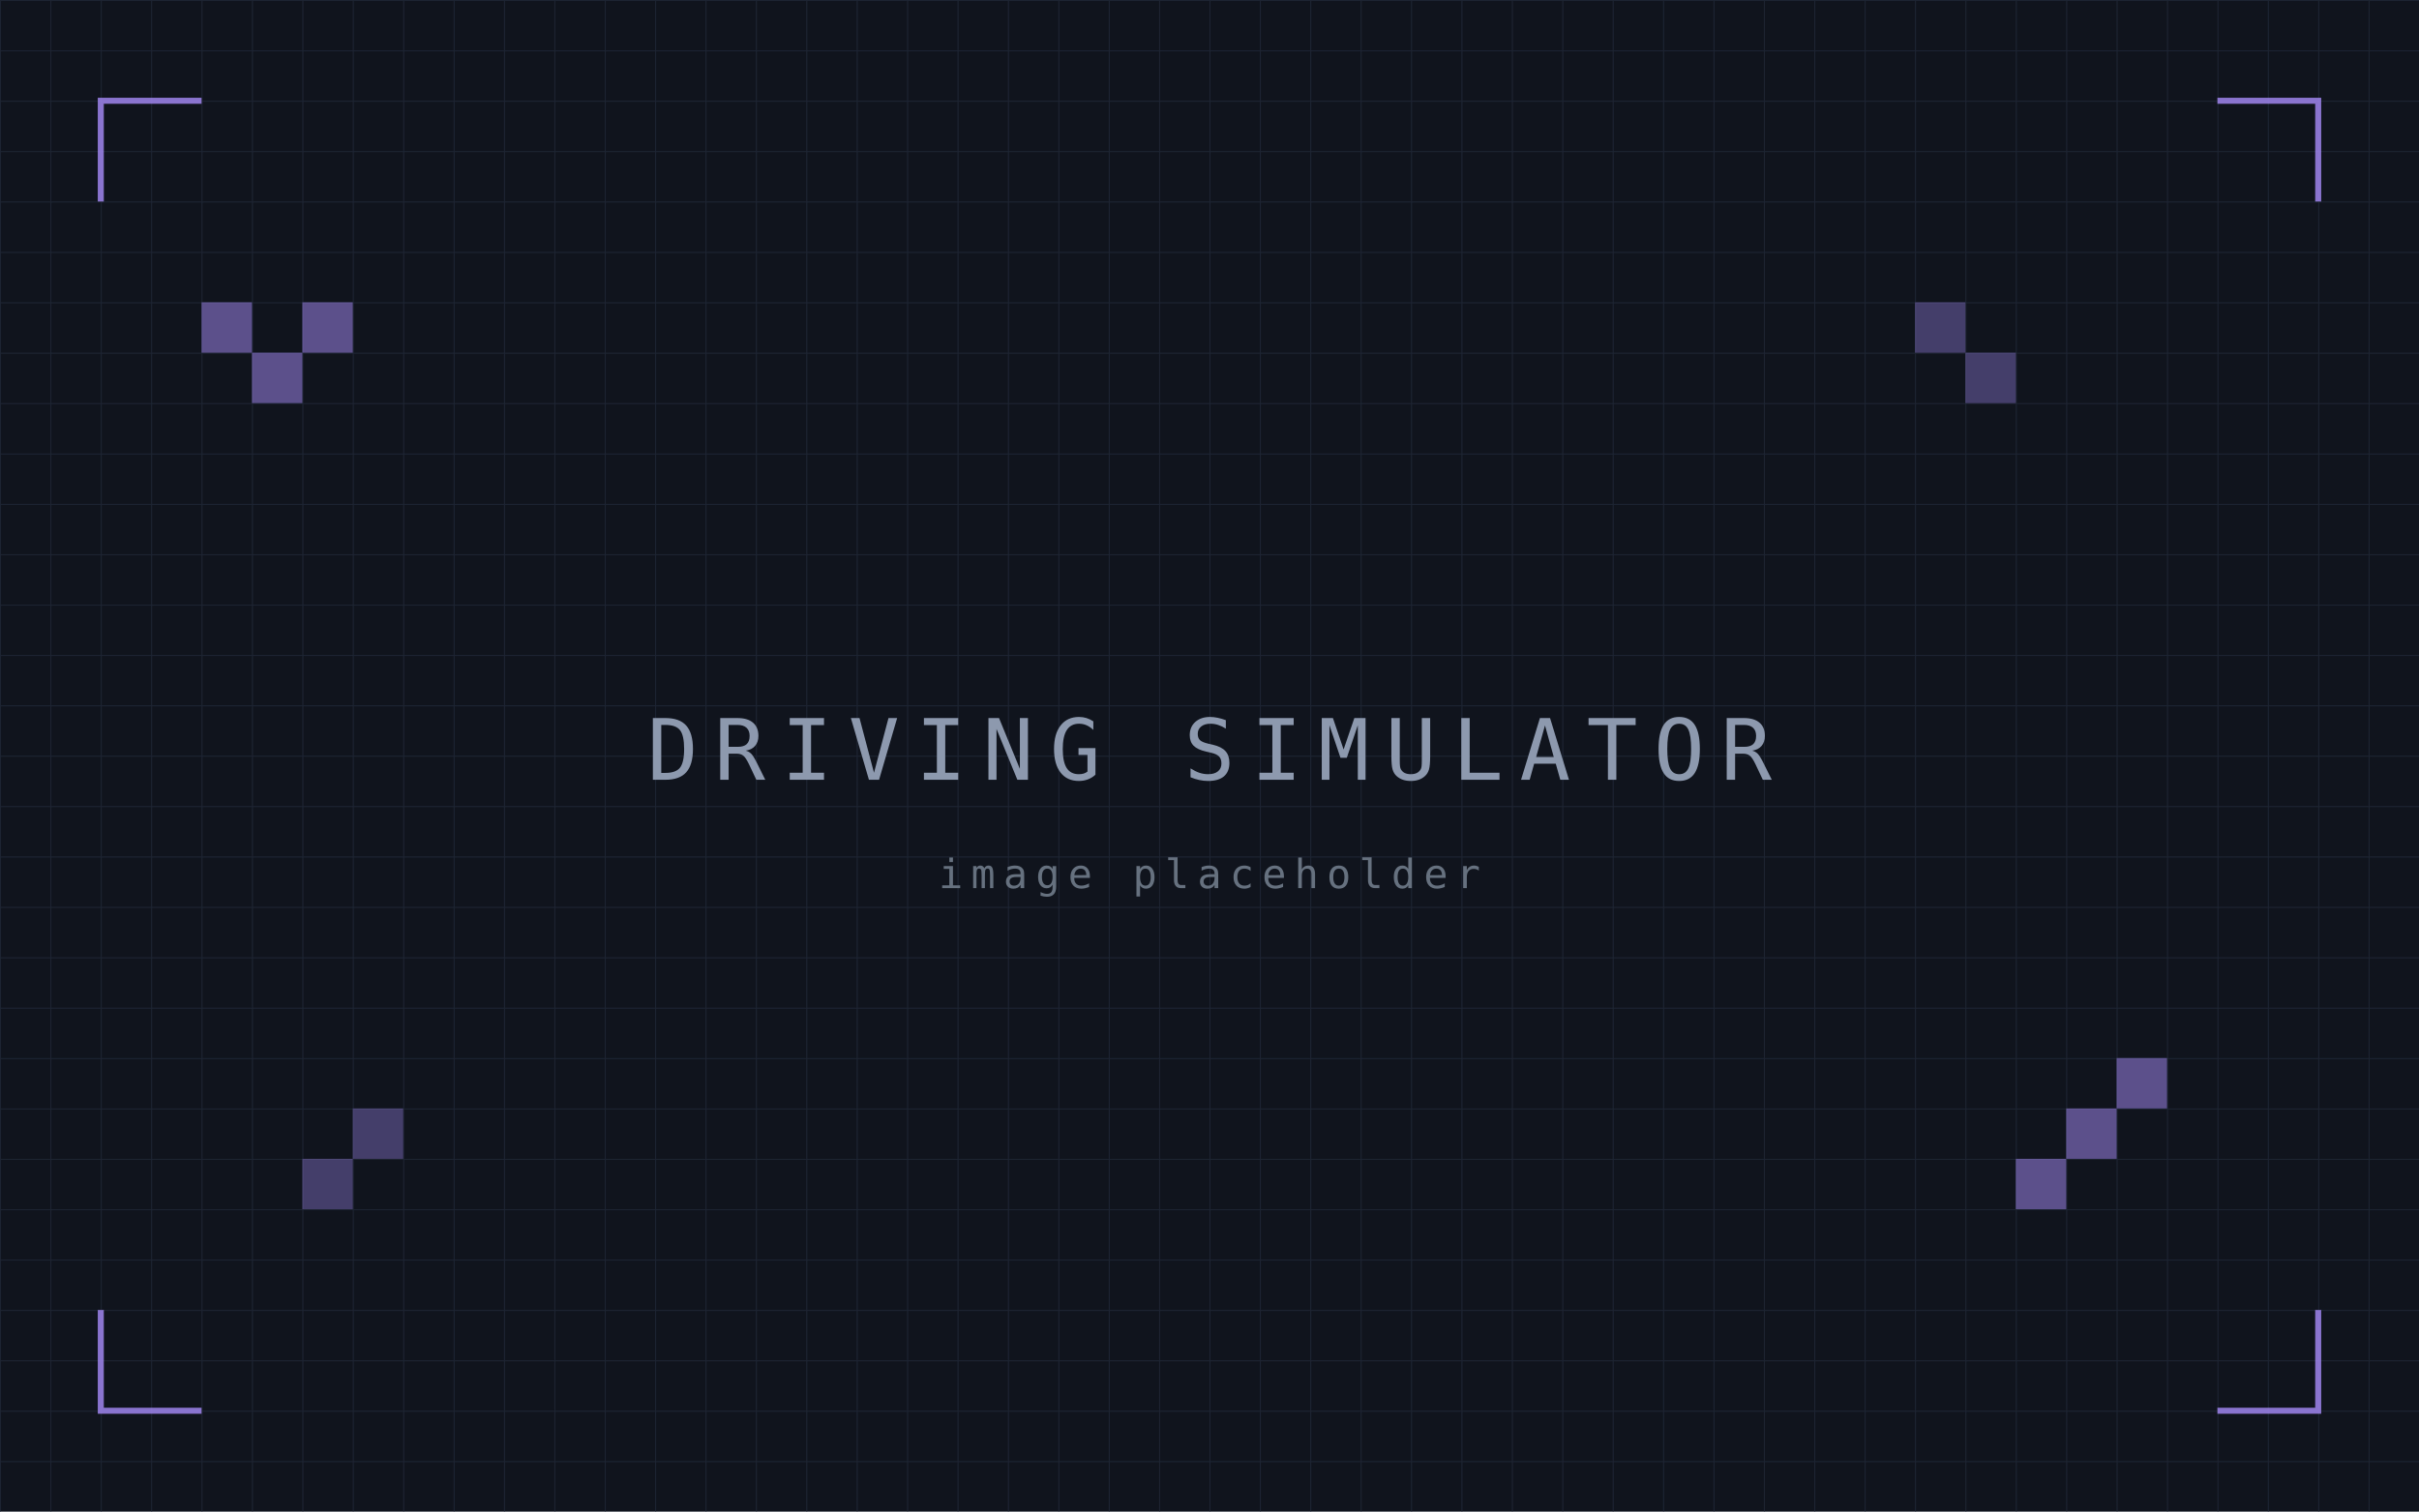
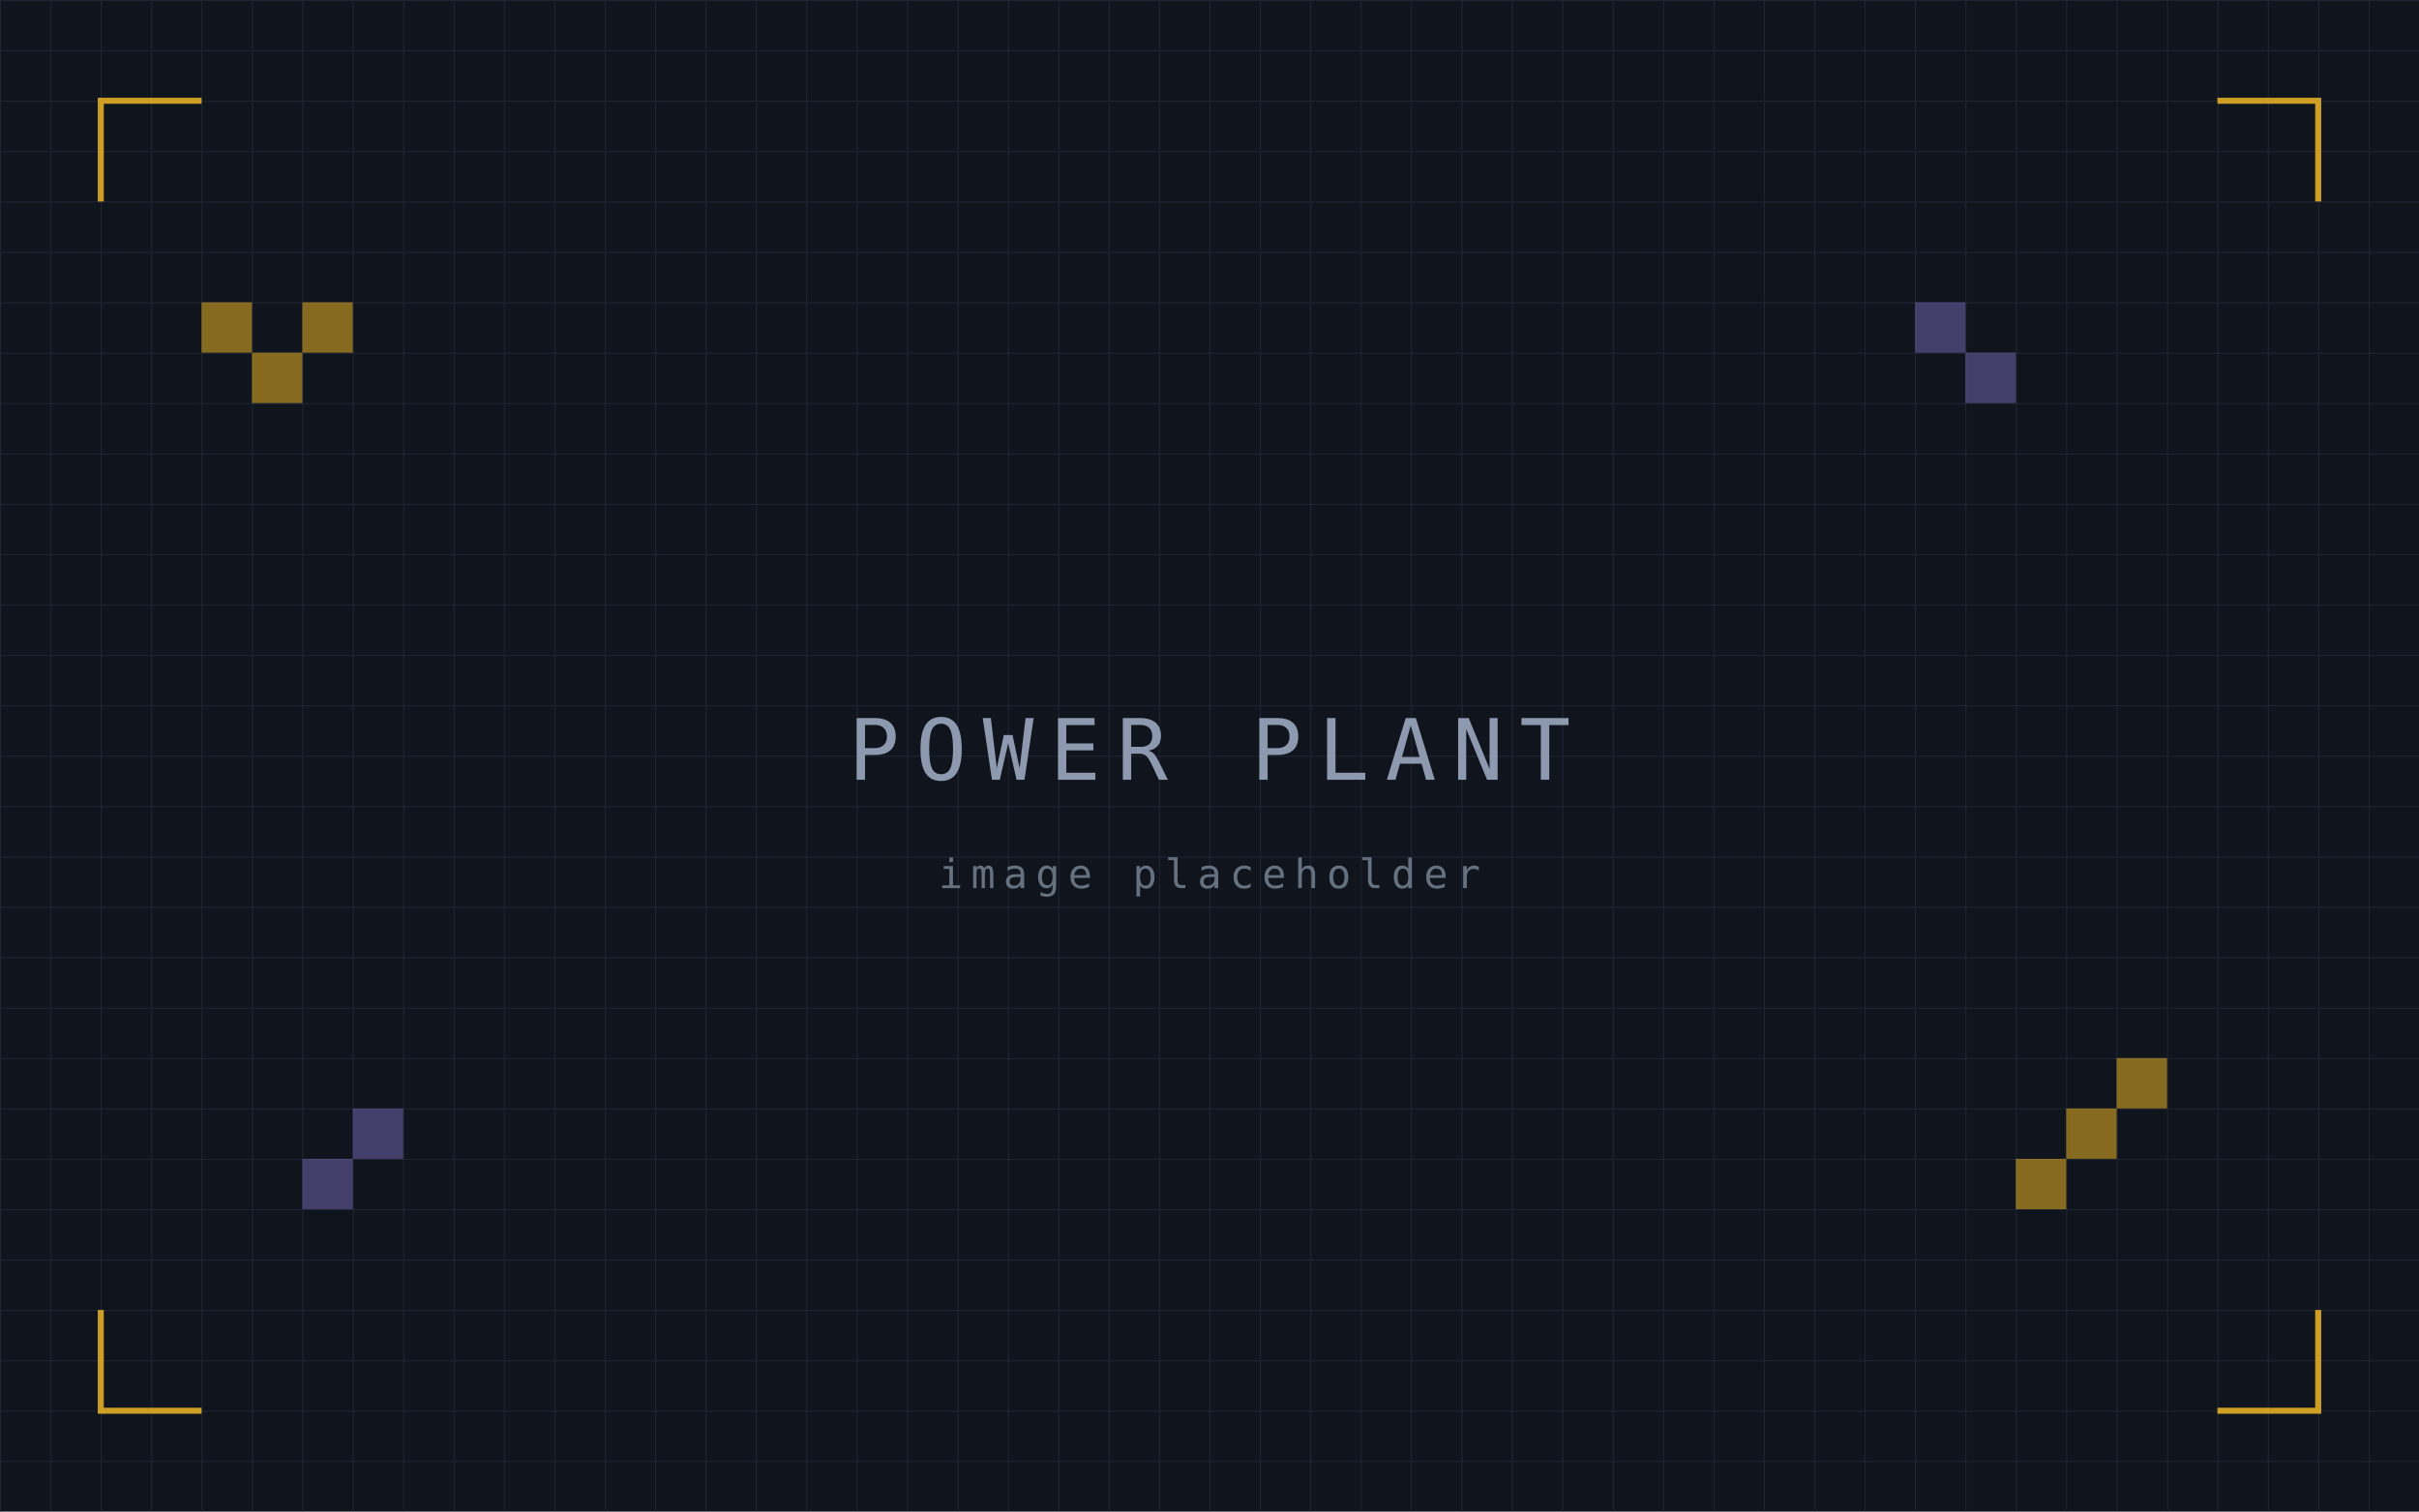
- <svg xmlns="http://www.w3.org/2000/svg" viewBox="0 0 1200 750" width="1200" height="750" role="img" aria-label="DRIVING SIMULATOR placeholder artwork">
+ <svg xmlns="http://www.w3.org/2000/svg" viewBox="0 0 1200 750" width="1200" height="750" role="img" aria-label="POWER PLANT placeholder artwork">
  <defs>
    <pattern id="p" width="25" height="25" patternUnits="userSpaceOnUse">
      <path d="M25 0H0V25" fill="none" stroke="#1D2432" stroke-width="1" />
    </pattern>
  </defs>
  <rect width="1200" height="750" fill="#10141D" />
  <rect width="1200" height="750" fill="url(#p)" />
-   <g fill="#A78BFA" opacity="0.5">
+   <g fill="#FBBF24" opacity="0.5">
    <rect x="100" y="150" width="25" height="25" />
    <rect x="125" y="175" width="25" height="25" />
    <rect x="150" y="150" width="25" height="25" />
    <rect x="1025" y="550" width="25" height="25" />
    <rect x="1050" y="525" width="25" height="25" />
    <rect x="1000" y="575" width="25" height="25" />
  </g>
  <g fill="#A78BFA" opacity="0.35">
    <rect x="950" y="150" width="25" height="25" />
    <rect x="975" y="175" width="25" height="25" />
    <rect x="150" y="575" width="25" height="25" />
    <rect x="175" y="550" width="25" height="25" />
  </g>
-   <g stroke="#A78BFA" stroke-width="3" fill="none" opacity="0.8">
+   <g stroke="#FBBF24" stroke-width="3" fill="none" opacity="0.8">
    <path d="M50 100V50h50" />
    <path d="M1100 50h50v50" />
    <path d="M1150 650v50h-50" />
    <path d="M100 700H50v-50" />
  </g>
-   <text x="600" y="375" fill="#8D99AE" font-family="ui-monospace,Menlo,Consolas,monospace" font-size="42" letter-spacing="8" text-anchor="middle" dominant-baseline="middle">DRIVING SIMULATOR</text>
+   <text x="600" y="375" fill="#8D99AE" font-family="ui-monospace,Menlo,Consolas,monospace" font-size="42" letter-spacing="8" text-anchor="middle" dominant-baseline="middle">POWER PLANT</text>
  <text x="600" y="435" fill="#66717F" font-family="ui-monospace,Menlo,Consolas,monospace" font-size="20" letter-spacing="4" text-anchor="middle" dominant-baseline="middle">image placeholder</text>
</svg>
